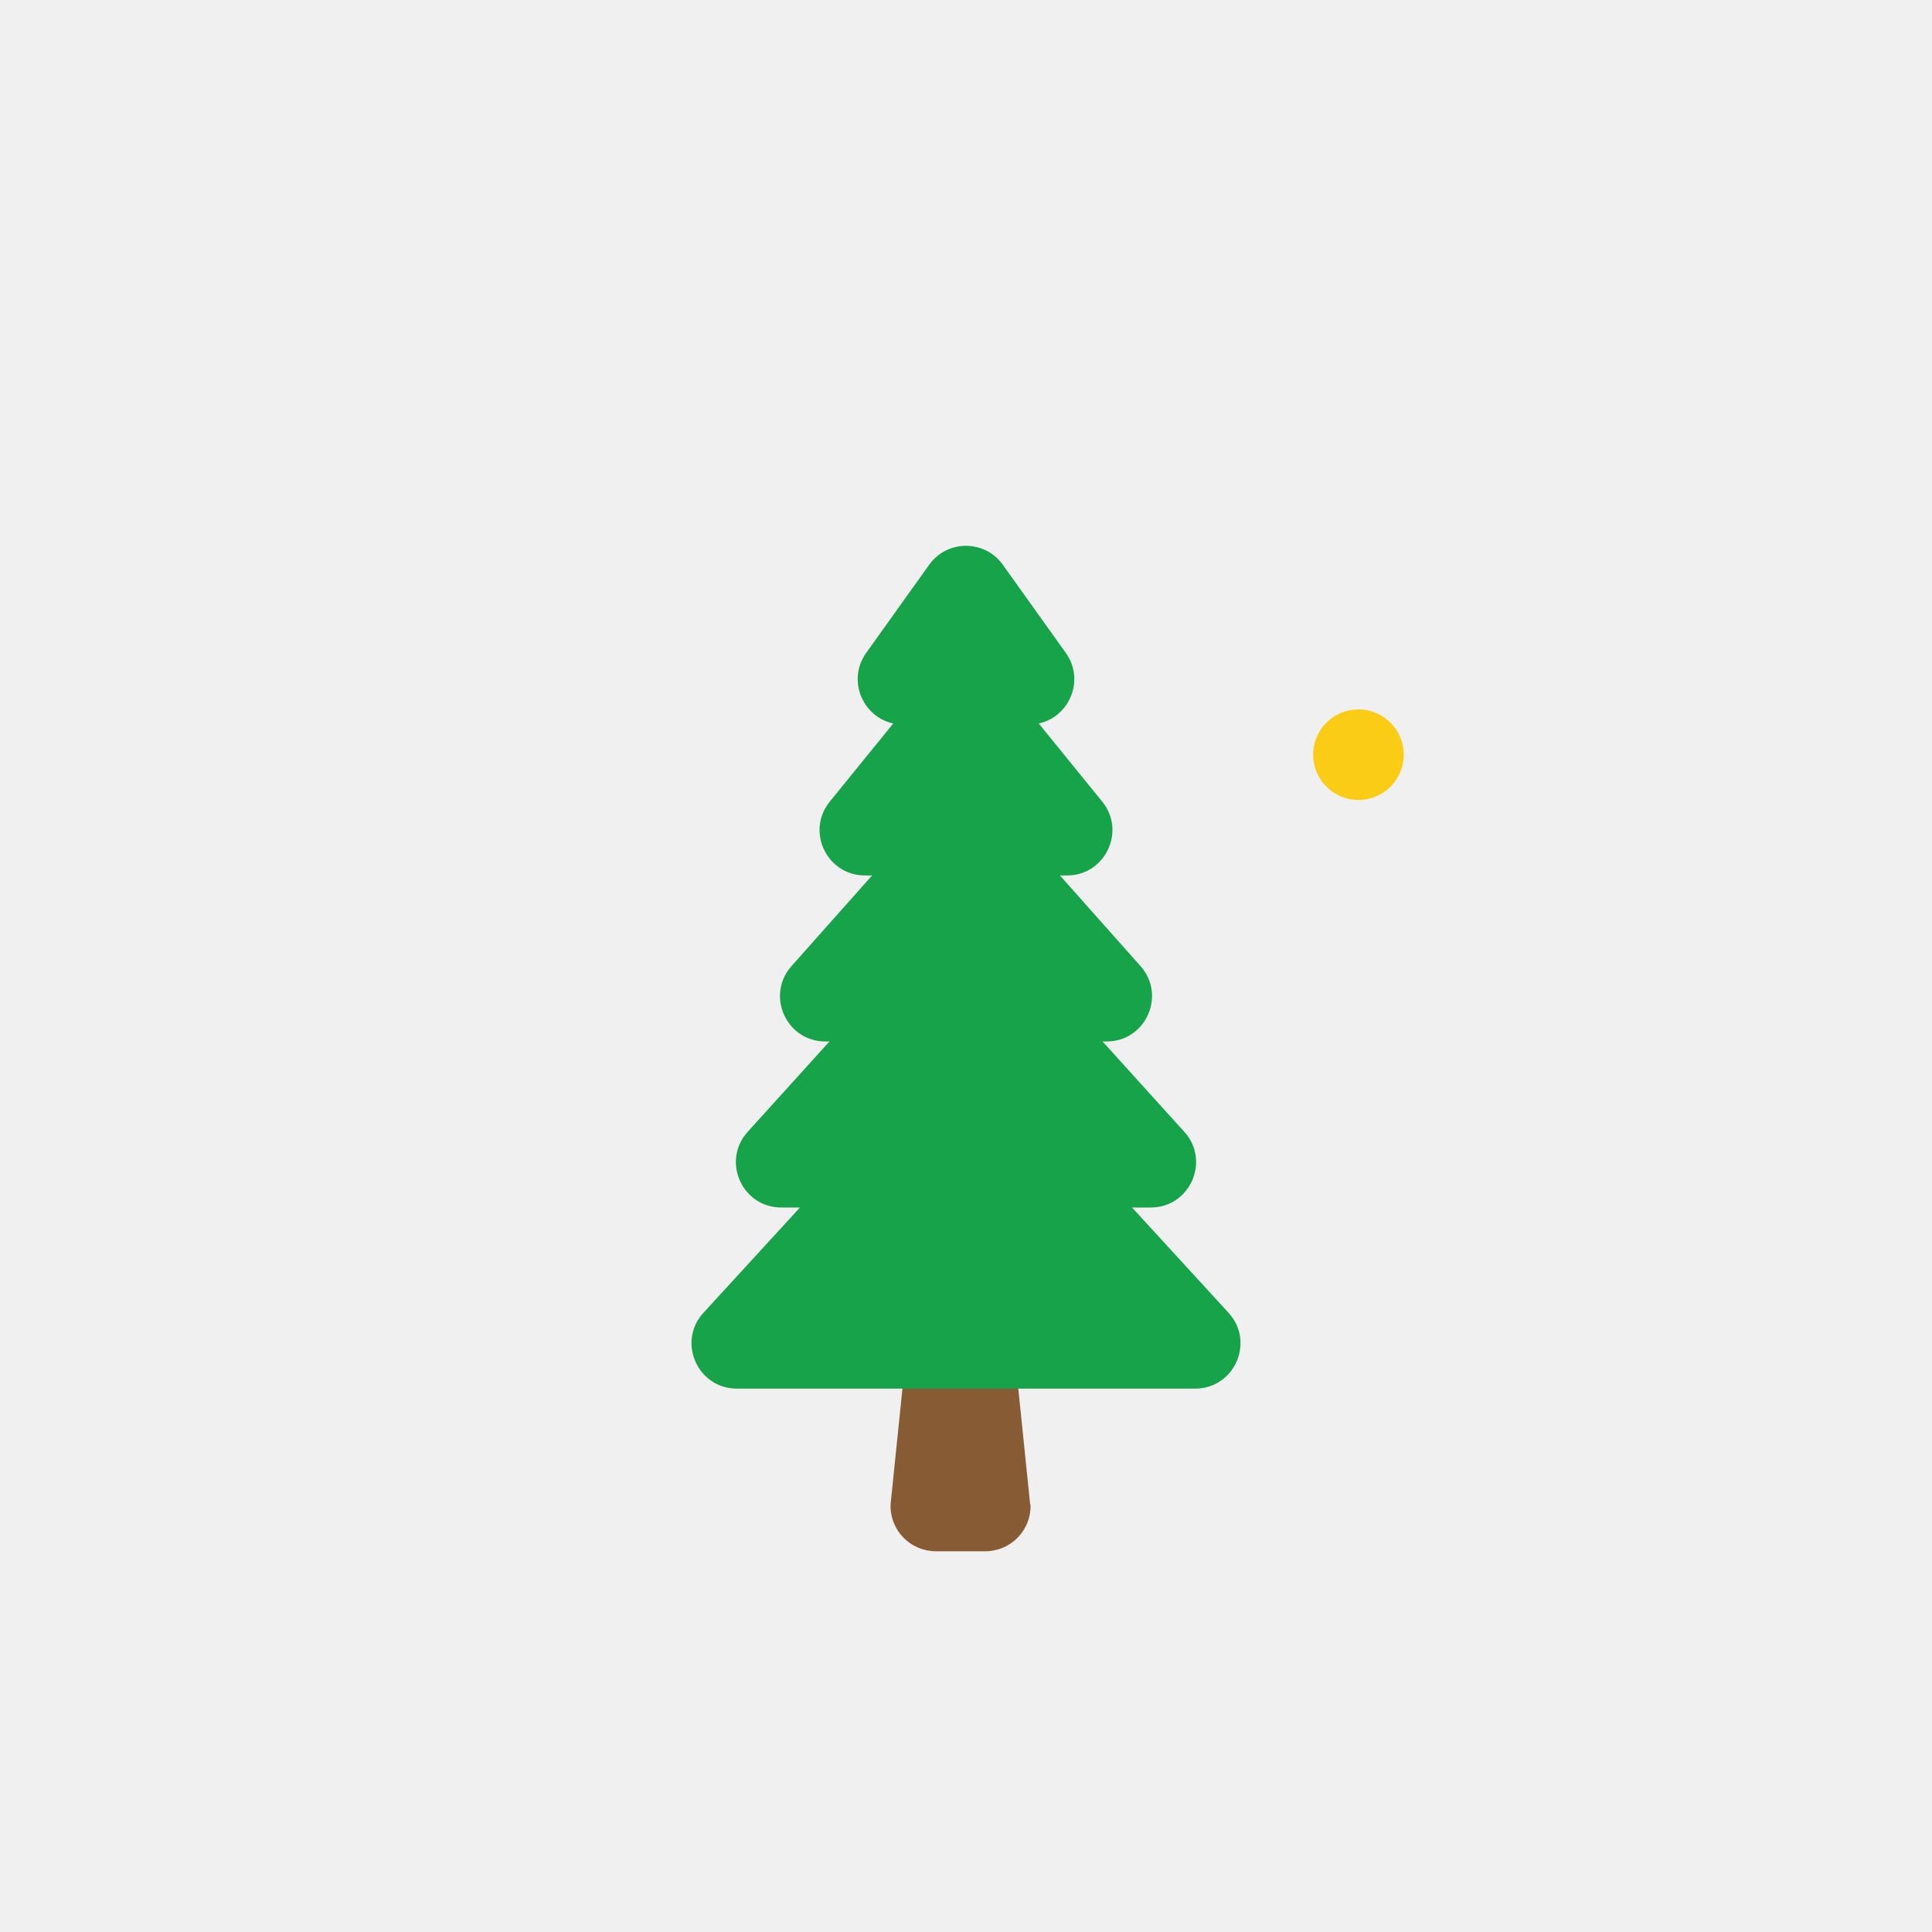
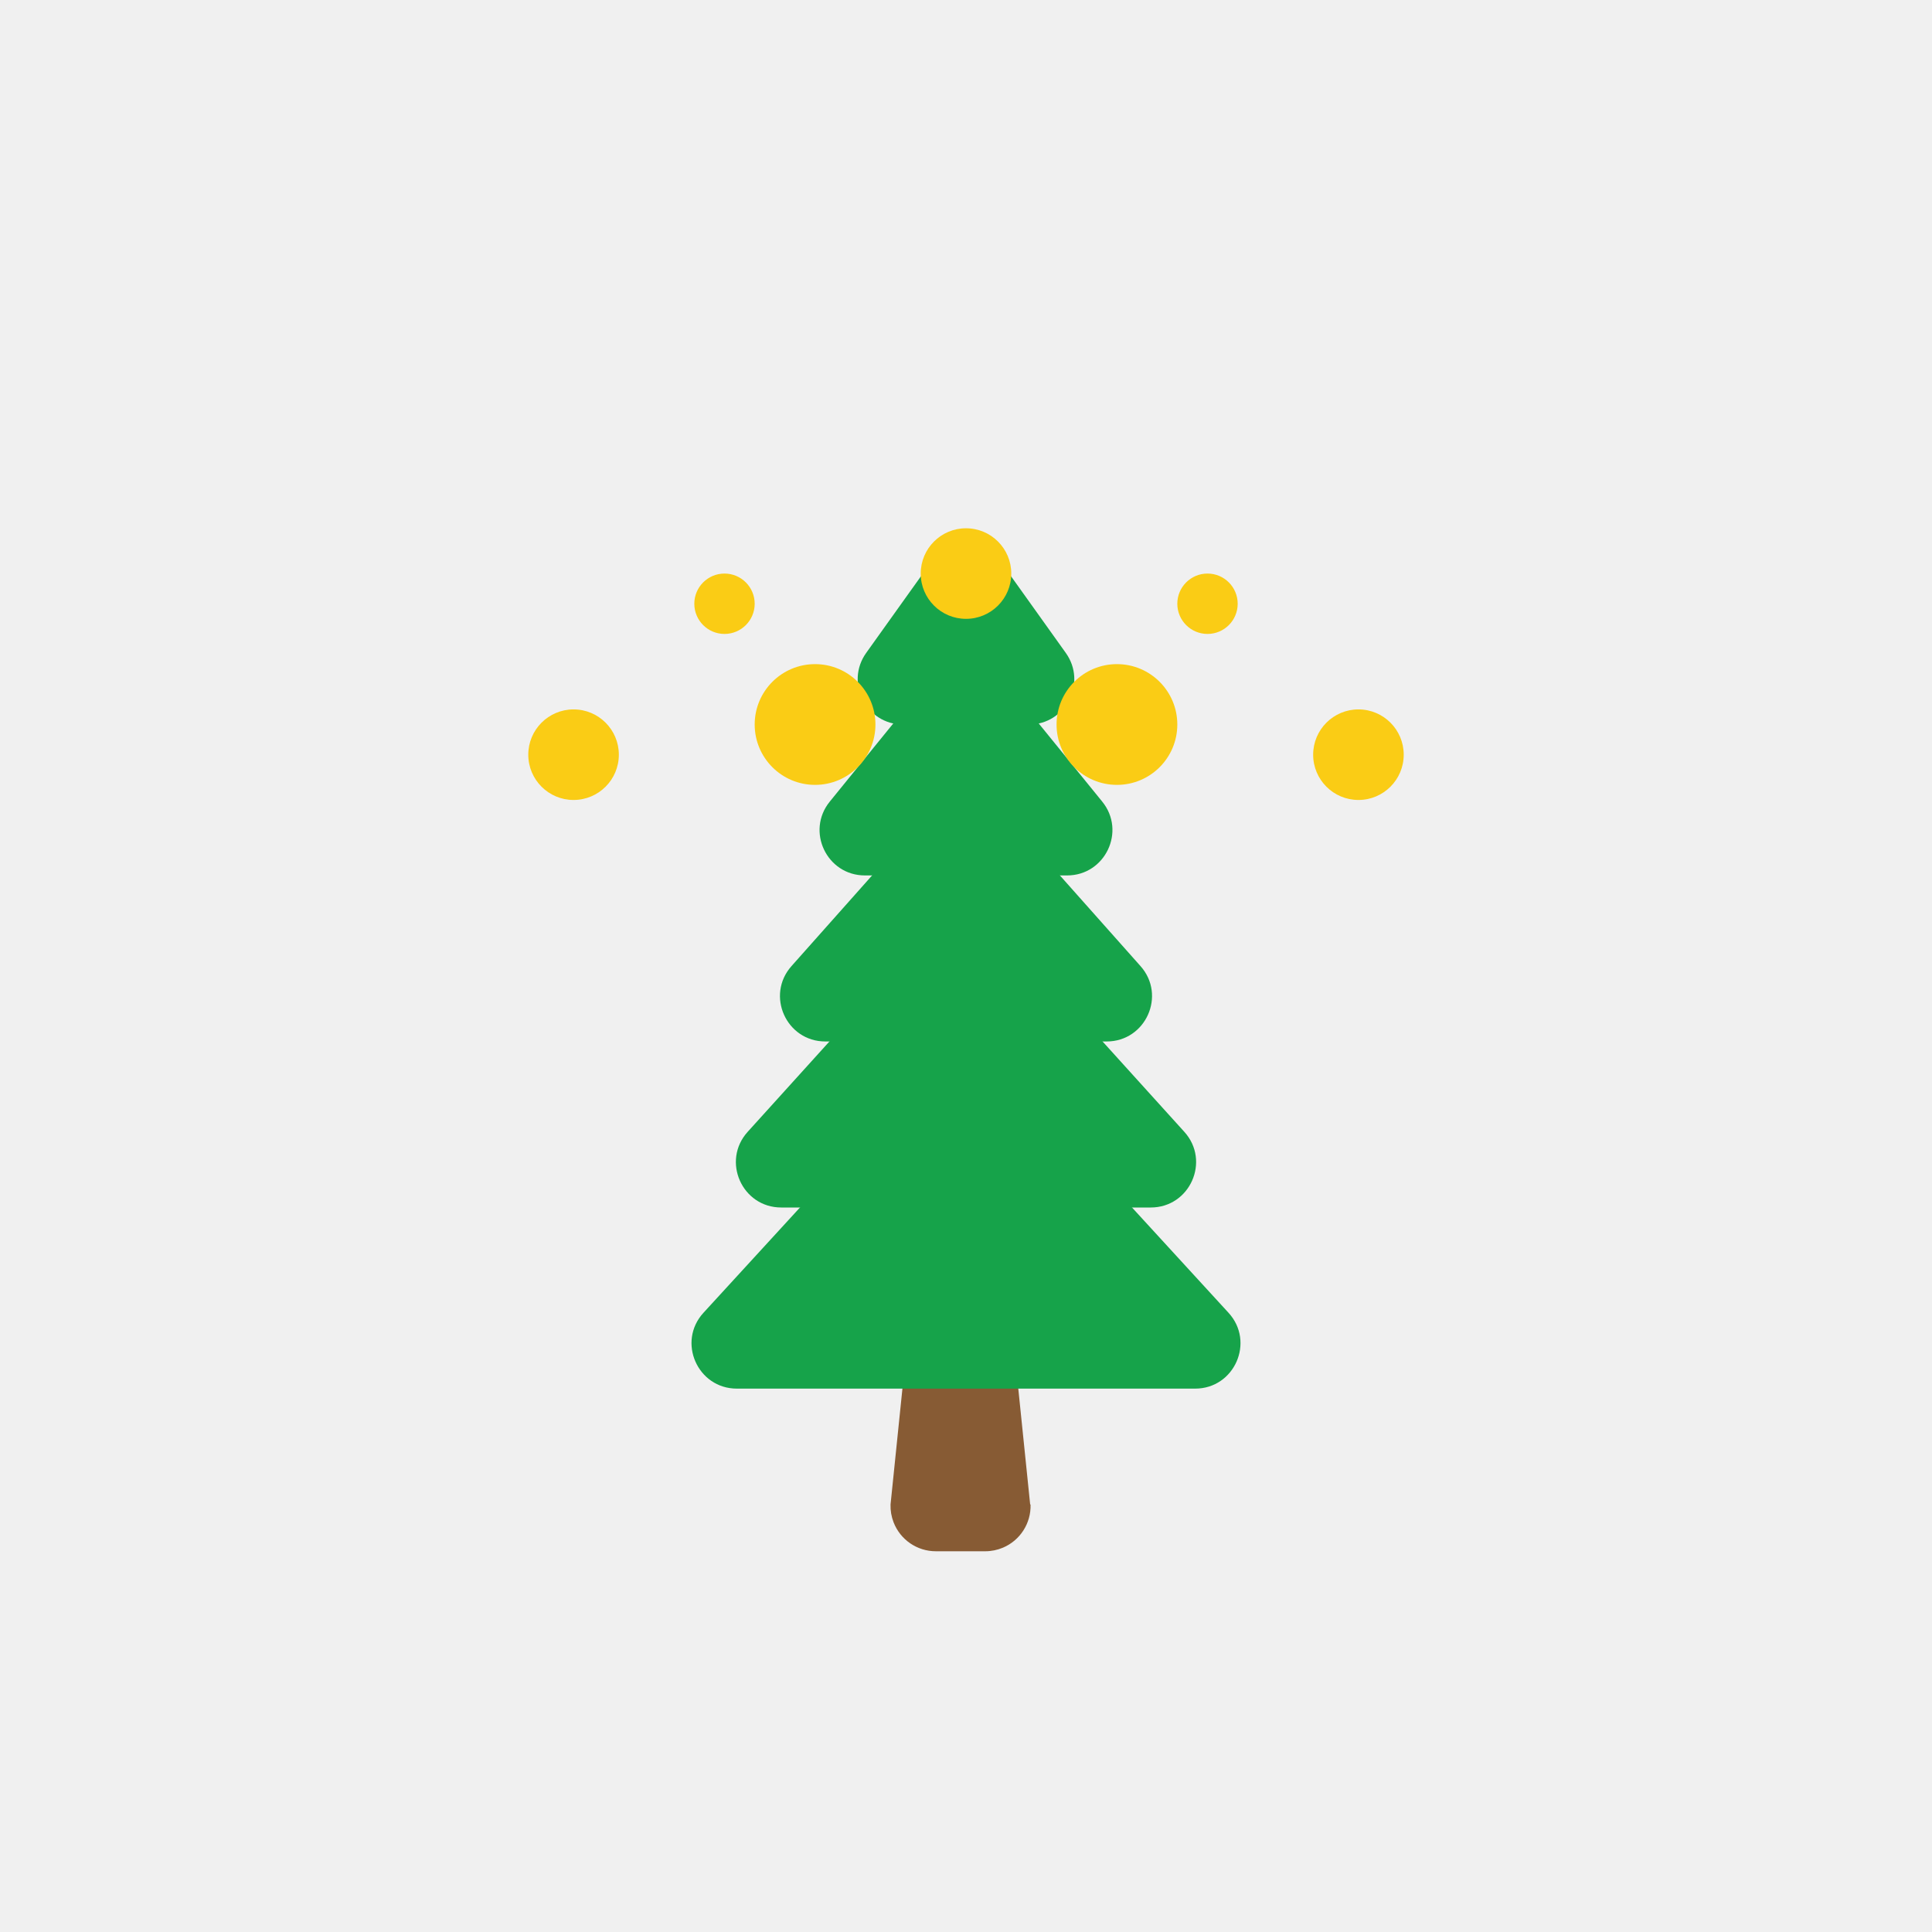
- <svg xmlns="http://www.w3.org/2000/svg" viewBox="0 0 128 128" fill="none">
-   <g id="pollen-tree-fir" clip-path="url(#clip0_2045_48588)">
-     <g id="Tree Fir">
-       <path id="Trunk" d="M68.25 99.663C68.251 99.67 68.257 99.675 68.264 99.675C68.271 99.675 68.277 99.681 68.277 99.688C68.289 100.086 68.221 100.482 68.078 100.854C67.933 101.229 67.714 101.572 67.434 101.861C67.154 102.151 66.819 102.38 66.448 102.537C66.078 102.694 65.679 102.775 65.277 102.775H62.002C61.599 102.775 61.201 102.694 60.83 102.537C60.459 102.38 60.124 102.151 59.844 101.861C59.564 101.572 59.345 101.229 59.201 100.854C59.056 100.478 58.988 100.077 59.002 99.675L60.002 89.925C60.021 89.142 60.346 88.398 60.906 87.852C61.467 87.305 62.219 87 63.002 87H64.252C65.034 87 65.786 87.305 66.347 87.852C66.907 88.398 67.232 89.142 67.252 89.925L68.25 99.663Z" fill="#875B34" />
-       <g id="Canopy">
-         <path id="Canopy 1" d="M61.788 70.412C62.977 69.115 65.022 69.115 66.212 70.412L81.392 86.973C83.156 88.897 81.791 92 79.18 92H48.82C46.209 92 44.844 88.897 46.608 86.973L61.788 70.412Z" fill="#16A34A" />
-         <path id="Canopy 2" d="M61.775 61.459C62.966 60.142 65.034 60.142 66.225 61.459L78.465 74.987C80.21 76.916 78.841 80 76.24 80H51.76C49.159 80 47.79 76.916 49.535 74.987L61.775 61.459Z" fill="#16A34A" />
-         <path id="Canopy 3" d="M61.758 53.523C62.951 52.18 65.049 52.18 66.242 53.523L75.562 64.007C77.281 65.942 75.908 69 73.32 69H54.681C52.092 69 50.719 65.942 52.438 64.007L61.758 53.523Z" fill="#16A34A" />
-         <path id="Canopy 4" d="M61.672 44.866C62.872 43.388 65.128 43.388 66.328 44.866L73.025 53.108C74.618 55.069 73.223 58 70.697 58H57.303C54.777 58 53.382 55.069 54.975 53.108L61.672 44.866Z" fill="#16A34A" />
-         <path id="Canopy 5" d="M61.559 37.418C62.755 35.743 65.245 35.743 66.441 37.418L70.612 43.256C72.03 45.242 70.611 48 68.17 48H59.83C57.389 48 55.97 45.242 57.388 43.256L61.559 37.418Z" fill="#16A34A" />
+ <svg xmlns="http://www.w3.org/2000/svg" fill="none" viewBox="0 0 128 128">
+   <g id="pollen-tree-fir__pollen-tree-fir" clip-path="url(#pollen-tree-fir__clip0_3104_27084)">
+     <g id="pollen-tree-fir__Tree Fir">
+       <path id="pollen-tree-fir__Trunk" fill="#875b34" d="M68.25 99.663q.003.011.014.012.012.001.013.013a3 3 0 0 1-1.829 2.849c-.37.157-.769.238-1.171.238h-3.275a3 3 0 0 1-2.801-1.921 3 3 0 0 1-.2-1.179l1-9.75a3 3 0 0 1 3-2.925h1.25a3 3 0 0 1 3 2.925z" />
+       <g id="pollen-tree-fir__Canopy">
+         <path id="pollen-tree-fir__Canopy 1" fill="#16a34a" d="M61.789 70.413a3 3 0 0 1 4.422 0l15.18 16.56c1.765 1.924.4 5.027-2.21 5.027H48.82c-2.61 0-3.976-3.103-2.212-5.027z" />
+         <path id="pollen-tree-fir__Canopy 2" fill="#16a34a" d="M61.775 61.459a3 3 0 0 1 4.45 0l12.24 13.528C80.21 76.916 78.84 80 76.24 80H51.76c-2.601 0-3.97-3.084-2.225-5.013z" />
+         <path id="pollen-tree-fir__Canopy 3" fill="#16a34a" d="M61.758 53.523a3 3 0 0 1 4.484 0l9.32 10.484c1.72 1.935.346 4.993-2.242 4.993H54.68c-2.588 0-3.961-3.058-2.242-4.993z" />
+         <path id="pollen-tree-fir__Canopy 4" fill="#16a34a" d="M61.672 44.866a3 3 0 0 1 4.656 0l6.697 8.242c1.593 1.96.198 4.892-2.328 4.892H57.303c-2.526 0-3.921-2.931-2.328-4.892z" />
+         <path id="pollen-tree-fir__Canopy 5" fill="#16a34a" d="M61.559 37.418a3 3 0 0 1 4.882 0l4.17 5.838c1.419 1.986 0 4.744-2.44 4.744H59.83c-2.44 0-3.86-2.758-2.442-4.744z" />
      </g>
    </g>
-     <g id="Pollen">
-       <path id="Pollen 7" d="M90 53C91.657 53 93 51.657 93 50C93 48.343 91.657 47 90 47C88.343 47 87 48.343 87 50C87 51.657 88.343 53 90 53Z" fill="#FACC15">
-         <animateTransform attributeName="transform" type="translate" values="0 0;8 -4" dur="3s" begin="0s" repeatCount="indefinite" calcMode="spline" keySplines=".42 0 .58 1" />
-         <animate attributeName="opacity" values="0;1;1;0" dur="3s" begin="0s" repeatCount="indefinite" keyTimes="0;0.2;0.8;1" />
+     <g id="pollen-tree-fir__Pollen">
+       <path id="pollen-tree-fir__Pollen 7" fill="#facc15" d="M90 53a3 3 0 1 0 0-6 3 3 0 0 0 0 6">
+         <animateTransform attributeName="transform" begin="0s" calcMode="spline" dur="3s" keySplines=".42 0 .58 1" repeatCount="indefinite" type="translate" values="0 0;8 -4" />
+         <animate attributeName="opacity" begin="0s" dur="3s" keyTimes="0;0.2;0.8;1" repeatCount="indefinite" values="0;1;1;0" />
      </path>
-       <path id="Pollen 6" d="M80 42C81.105 42 82 41.105 82 40C82 38.895 81.105 38 80 38C78.895 38 78 38.895 78 40C78 41.105 78.895 42 80 42Z" fill="#FACC15" opacity="0">
-         <animateTransform attributeName="transform" type="translate" values="0 0;8 -4" dur="3s" begin="0.35s" repeatCount="indefinite" calcMode="spline" keySplines=".42 0 .58 1" />
-         <animate attributeName="opacity" values="0;1;1;0" dur="3s" begin="0.35s" repeatCount="indefinite" keyTimes="0;0.2;0.8;1" />
+       <path id="pollen-tree-fir__Pollen 6" fill="#facc15" d="M80 42a2 2 0 1 0 0-4 2 2 0 0 0 0 4">
+         <animateTransform attributeName="transform" begin="-2.65s" calcMode="spline" dur="3s" keySplines=".42 0 .58 1" repeatCount="indefinite" type="translate" values="0 0;8 -4" />
+         <animate attributeName="opacity" begin="-2.65s" dur="3s" keyTimes="0;0.2;0.8;1" repeatCount="indefinite" values="0;1;1;0" />
      </path>
-       <path id="Pollen 5" d="M74 52C76.209 52 78 50.209 78 48C78 45.791 76.209 44 74 44C71.791 44 70 45.791 70 48C70 50.209 71.791 52 74 52Z" fill="#FACC15" opacity="0">
-         <animateTransform attributeName="transform" type="translate" values="0 0;8 -4" dur="3s" begin="0.7s" repeatCount="indefinite" calcMode="spline" keySplines=".42 0 .58 1" />
-         <animate attributeName="opacity" values="0;1;1;0" dur="3s" begin="0.7s" repeatCount="indefinite" keyTimes="0;0.2;0.8;1" />
+       <path id="pollen-tree-fir__Pollen 5" fill="#facc15" d="M74 52a4 4 0 1 0 0-8 4 4 0 0 0 0 8">
+         <animateTransform attributeName="transform" begin="-2.3s" calcMode="spline" dur="3s" keySplines=".42 0 .58 1" repeatCount="indefinite" type="translate" values="0 0;8 -4" />
+         <animate attributeName="opacity" begin="-2.3s" dur="3s" keyTimes="0;0.2;0.8;1" repeatCount="indefinite" values="0;1;1;0" />
      </path>
-       <path id="Pollen 4" d="M64 41C65.657 41 67 39.657 67 38C67 36.343 65.657 35 64 35C62.343 35 61 36.343 61 38C61 39.657 62.343 41 64 41Z" fill="#FACC15" opacity="0">
-         <animateTransform attributeName="transform" type="translate" values="0 0;8 -4" dur="3s" begin="1.05s" repeatCount="indefinite" calcMode="spline" keySplines=".42 0 .58 1" />
-         <animate attributeName="opacity" values="0;1;1;0" dur="3s" begin="1.05s" repeatCount="indefinite" keyTimes="0;0.2;0.8;1" />
+       <path id="pollen-tree-fir__Pollen 4" fill="#facc15" d="M64 41a3 3 0 1 0 0-6 3 3 0 0 0 0 6">
+         <animateTransform attributeName="transform" begin="-1.95s" calcMode="spline" dur="3s" keySplines=".42 0 .58 1" repeatCount="indefinite" type="translate" values="0 0;8 -4" />
+         <animate attributeName="opacity" begin="-1.95s" dur="3s" keyTimes="0;0.2;0.8;1" repeatCount="indefinite" values="0;1;1;0" />
      </path>
-       <path id="Pollen 3" d="M54 52C56.209 52 58 50.209 58 48C58 45.791 56.209 44 54 44C51.791 44 50 45.791 50 48C50 50.209 51.791 52 54 52Z" fill="#FACC15" opacity="0">
-         <animateTransform attributeName="transform" type="translate" values="0 0;8 -4" dur="3s" begin="1.4s" repeatCount="indefinite" calcMode="spline" keySplines=".42 0 .58 1" />
-         <animate attributeName="opacity" values="0;1;1;0" dur="3s" begin="1.4s" repeatCount="indefinite" keyTimes="0;0.2;0.8;1" />
+       <path id="pollen-tree-fir__Pollen 3" fill="#facc15" d="M54 52a4 4 0 1 0 0-8 4 4 0 0 0 0 8">
+         <animateTransform attributeName="transform" begin="-1.6s" calcMode="spline" dur="3s" keySplines=".42 0 .58 1" repeatCount="indefinite" type="translate" values="0 0;8 -4" />
+         <animate attributeName="opacity" begin="-1.6s" dur="3s" keyTimes="0;0.2;0.8;1" repeatCount="indefinite" values="0;1;1;0" />
      </path>
-       <path id="Pollen 2" d="M48 42C49.105 42 50 41.105 50 40C50 38.895 49.105 38 48 38C46.895 38 46 38.895 46 40C46 41.105 46.895 42 48 42Z" fill="#FACC15" opacity="0">
-         <animateTransform attributeName="transform" type="translate" values="0 0;8 -4" dur="3s" begin="1.75s" repeatCount="indefinite" calcMode="spline" keySplines=".42 0 .58 1" />
-         <animate attributeName="opacity" values="0;1;1;0" dur="3s" begin="1.75s" repeatCount="indefinite" keyTimes="0;0.2;0.8;1" />
+       <path id="pollen-tree-fir__Pollen 2" fill="#facc15" d="M48 42a2 2 0 1 0 0-4 2 2 0 0 0 0 4">
+         <animateTransform attributeName="transform" begin="-1.25s" calcMode="spline" dur="3s" keySplines=".42 0 .58 1" repeatCount="indefinite" type="translate" values="0 0;8 -4" />
+         <animate attributeName="opacity" begin="-1.25s" dur="3s" keyTimes="0;0.2;0.8;1" repeatCount="indefinite" values="0;1;1;0" />
      </path>
-       <path id="Pollen 1" d="M38 53C39.657 53 41 51.657 41 50C41 48.343 39.657 47 38 47C36.343 47 35 48.343 35 50C35 51.657 36.343 53 38 53Z" fill="#FACC15" opacity="0">
-         <animateTransform attributeName="transform" type="translate" values="0 0;8 -4" dur="3s" begin="2.1s" repeatCount="indefinite" calcMode="spline" keySplines=".42 0 .58 1" />
-         <animate attributeName="opacity" values="0;1;1;0" dur="3s" begin="2.1s" repeatCount="indefinite" keyTimes="0;0.2;0.8;1" />
+       <path id="pollen-tree-fir__Pollen 1" fill="#facc15" d="M38 53a3 3 0 1 0 0-6 3 3 0 0 0 0 6">
+         <animateTransform attributeName="transform" begin="-0.9s" calcMode="spline" dur="3s" keySplines=".42 0 .58 1" repeatCount="indefinite" type="translate" values="0 0;8 -4" />
+         <animate attributeName="opacity" begin="-0.9s" dur="3s" keyTimes="0;0.2;0.8;1" repeatCount="indefinite" values="0;1;1;0" />
      </path>
    </g>
  </g>
  <defs>
-     <clipPath id="clip0_2045_48588">
-       <rect width="128" height="128" fill="white" />
+     <clipPath id="pollen-tree-fir__clip0_3104_27084">
+       <rect width="128" height="128" fill="#fff" />
    </clipPath>
  </defs>
</svg>
